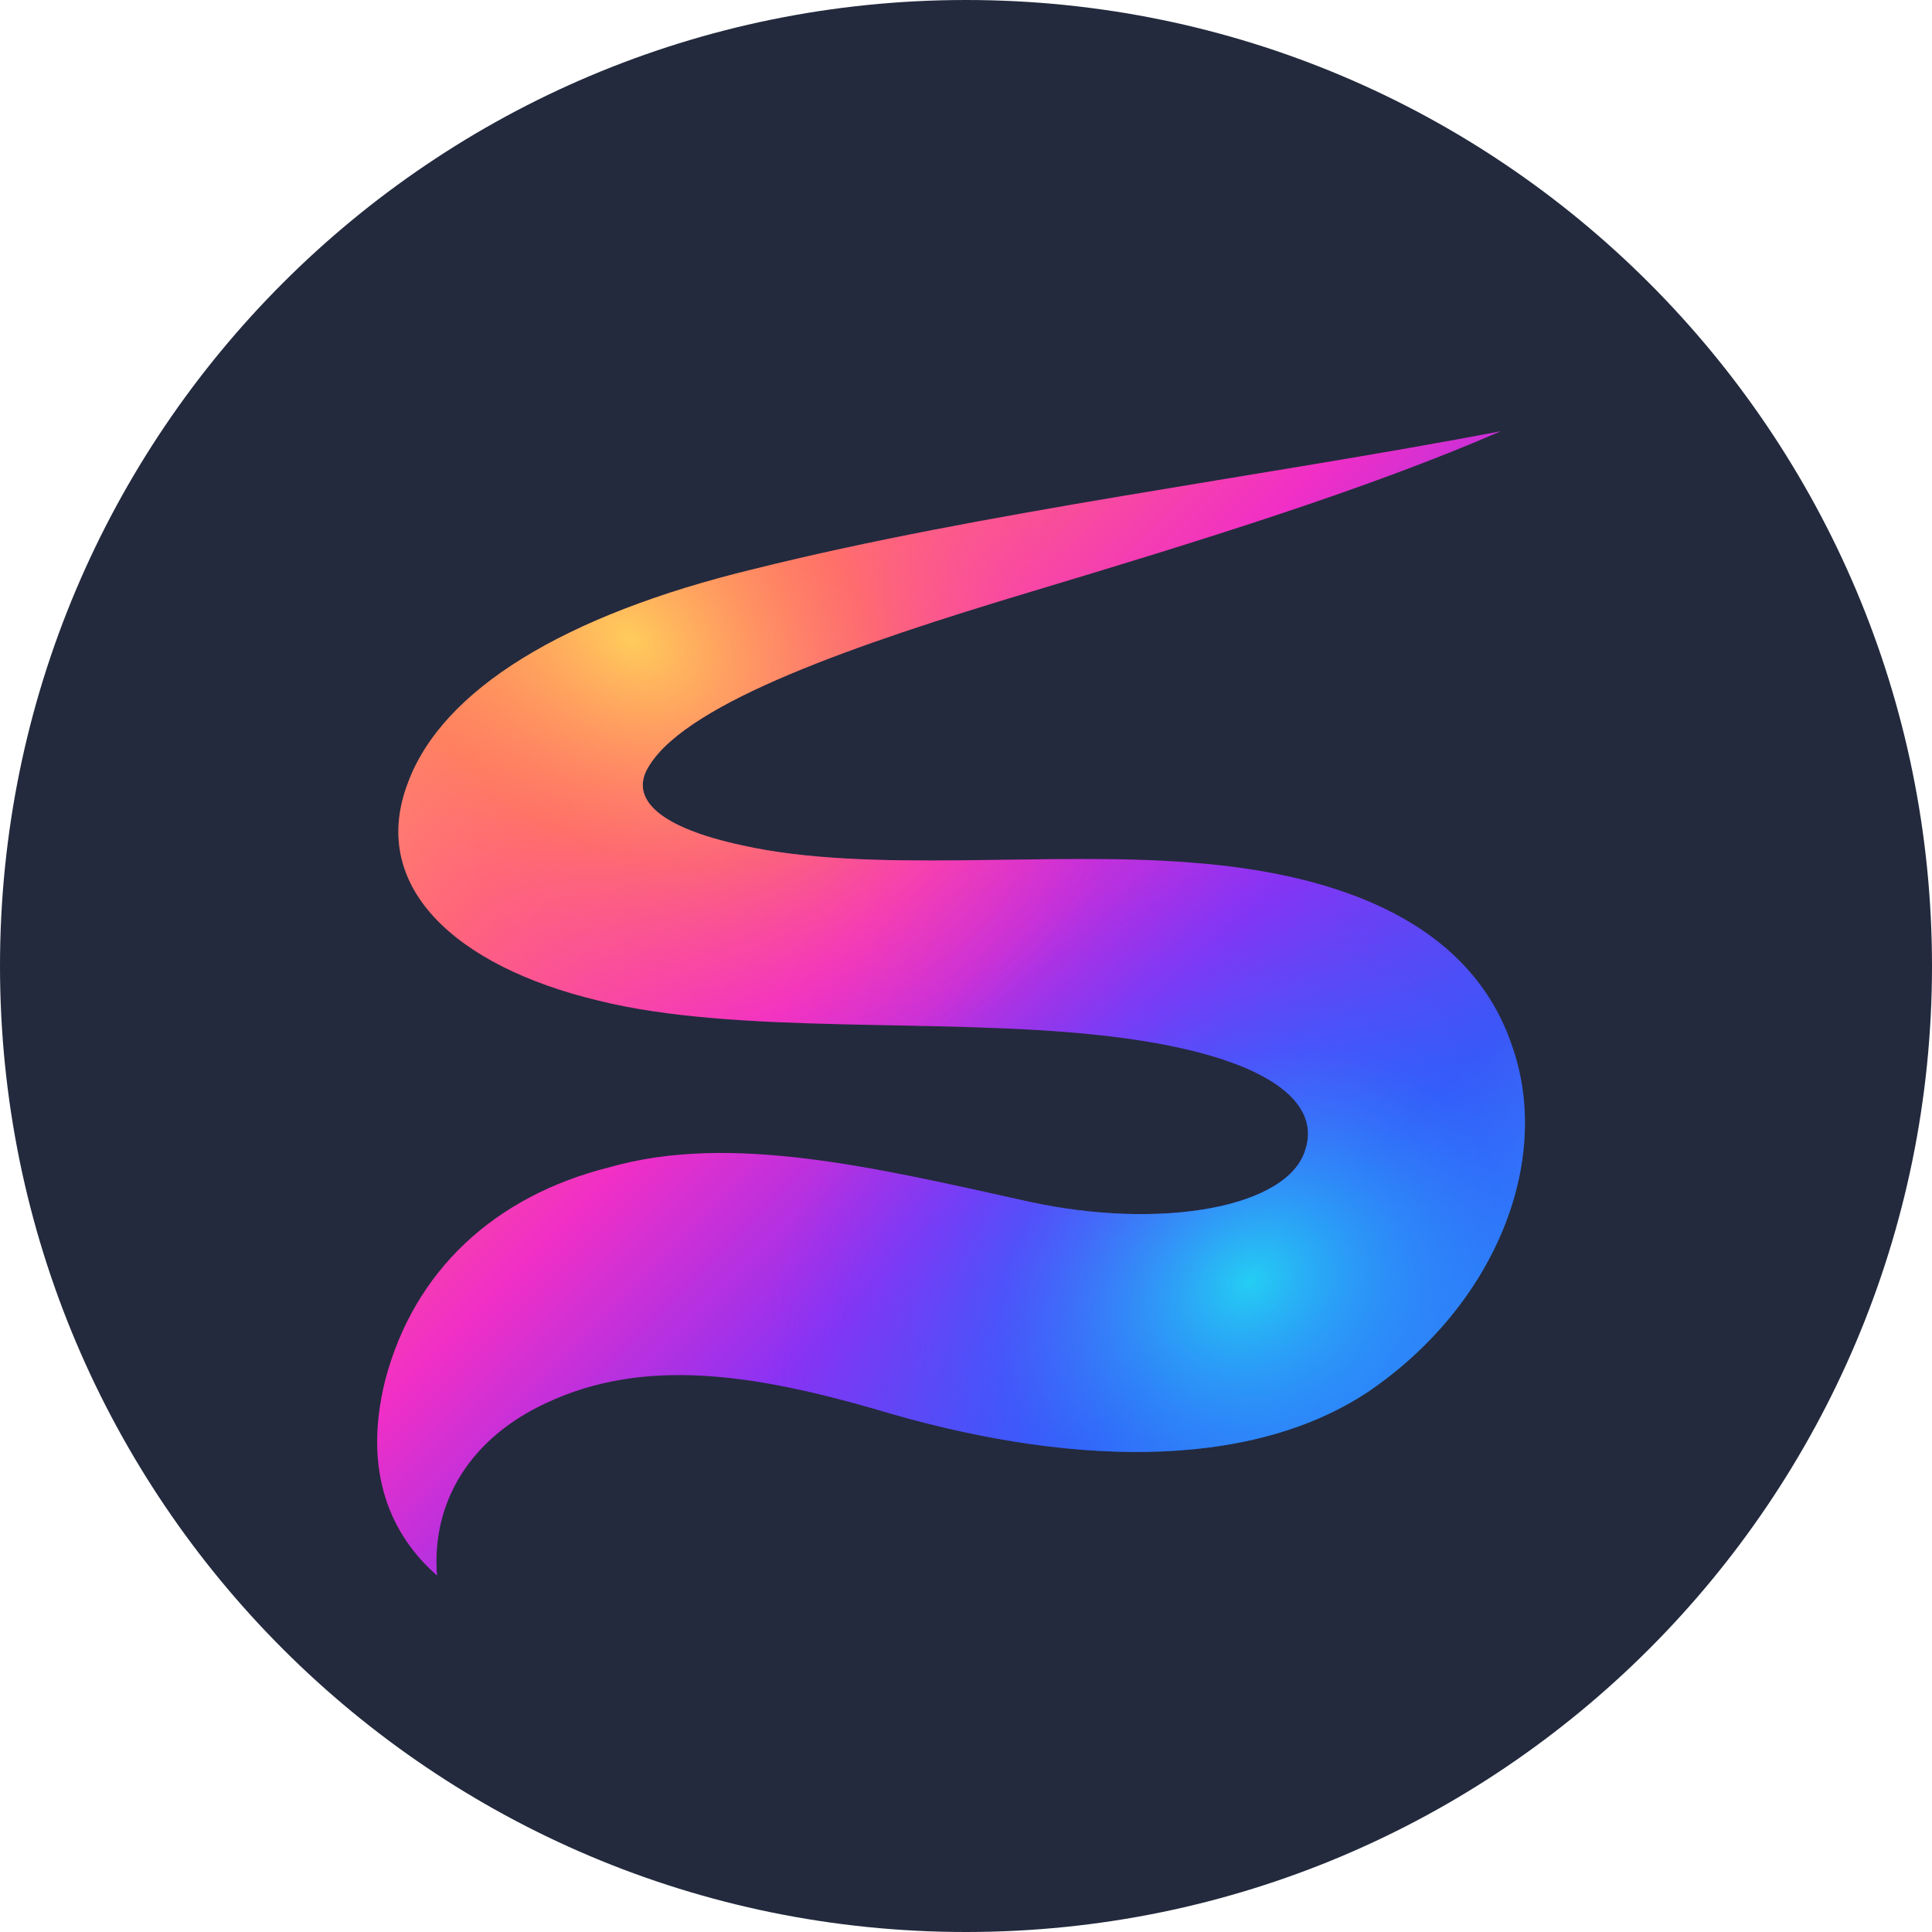
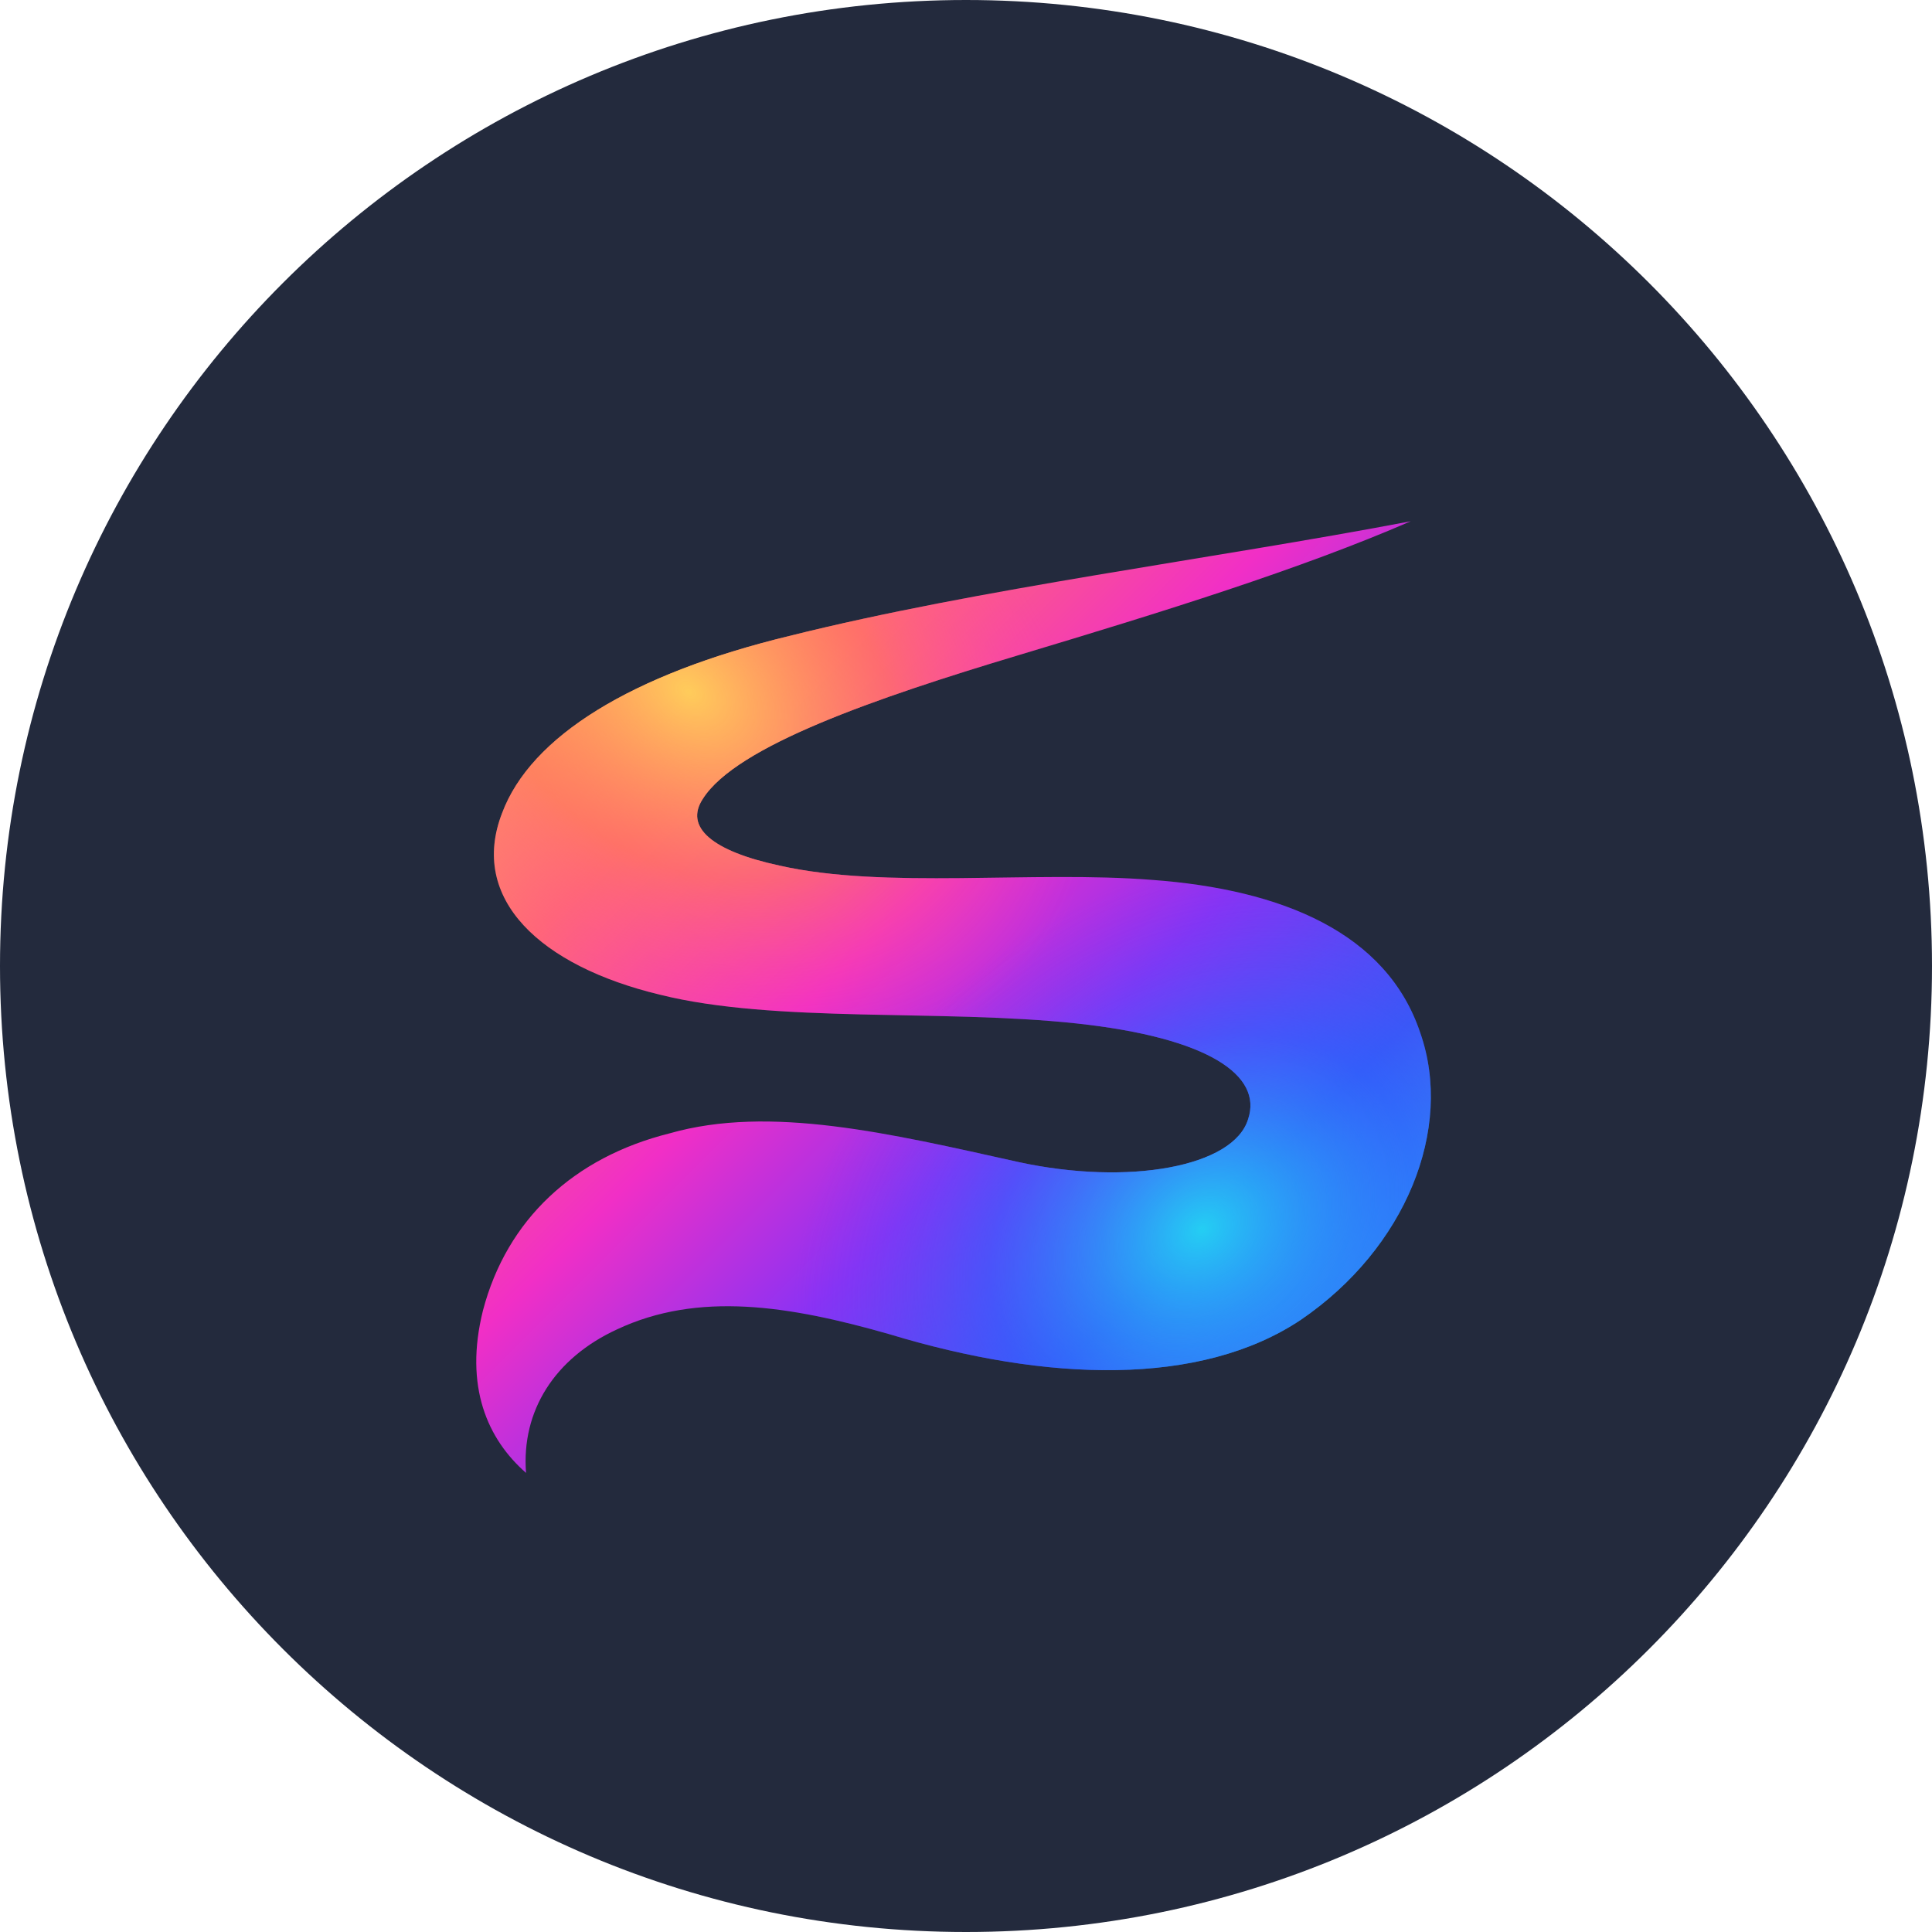
- <svg xmlns="http://www.w3.org/2000/svg" width="256" height="256" viewBox="-40 -40 336 336">
+ <svg xmlns="http://www.w3.org/2000/svg" width="256" height="256" viewBox="-74 -74 404 404">
  <defs>
    <linearGradient id="sGradient" x1="38" y1="38" x2="218" y2="218" gradientUnits="userSpaceOnUse">
      <stop offset="0" stop-color="#FFC247" />
      <stop offset=".23" stop-color="#FF6A72" />
      <stop offset=".43" stop-color="#F12FC6" />
      <stop offset=".61" stop-color="#8A32F4" />
      <stop offset=".79" stop-color="#3458F5" />
      <stop offset="1" stop-color="#20C7F4" />
    </linearGradient>
    <radialGradient id="warmGlow" cx="0" cy="0" r="1" gradientUnits="userSpaceOnUse" gradientTransform="translate(70 71) rotate(35) scale(92 67)">
      <stop stop-color="#FFD05A" stop-opacity=".95" />
      <stop offset=".52" stop-color="#FF775F" stop-opacity=".55" />
      <stop offset="1" stop-color="#FF3ABF" stop-opacity="0" />
    </radialGradient>
    <radialGradient id="coolGlow" cx="0" cy="0" r="1" gradientUnits="userSpaceOnUse" gradientTransform="translate(177 183) rotate(-35) scale(91 72)">
      <stop stop-color="#23D8F3" stop-opacity=".92" />
      <stop offset=".52" stop-color="#3263FF" stop-opacity=".5" />
      <stop offset="1" stop-color="#7438F4" stop-opacity="0" />
    </radialGradient>
    <clipPath id="sClip">
      <path d="M221 35         C179 43 131 49 91 59         C58 67 37 80 31 96         C24 114 39 128 64 134         C88 140 123 137 151 140         C179 143 190 151 187 160         C184 170 162 174 139 169         C112 163 87 157 66 163         C46 168 32 181 27 200         C23 216 28 227 36 234         C35 221 42 210 55 204         C72 196 91 199 112 205         C145 215 177 216 198 202         C220 187 230 162 223 142         C216 121 194 112 167 110         C142 108 111 112 89 107         C75 104 69 99 73 93         C80 82 109 72 139 63         C169 54 198 45 221 35 Z" />
    </clipPath>
  </defs>
-   <circle cx="128" cy="128" r="168" fill="#232a3d" />
+   <circle cx="128" cy="128" r="202" fill="#232a3d" />
  <g clip-path="url(#sClip)">
    <rect width="256" height="256" fill="url(#sGradient)" />
    <rect width="256" height="256" fill="url(#warmGlow)" />
    <rect width="256" height="256" fill="url(#coolGlow)" />
  </g>
</svg>
